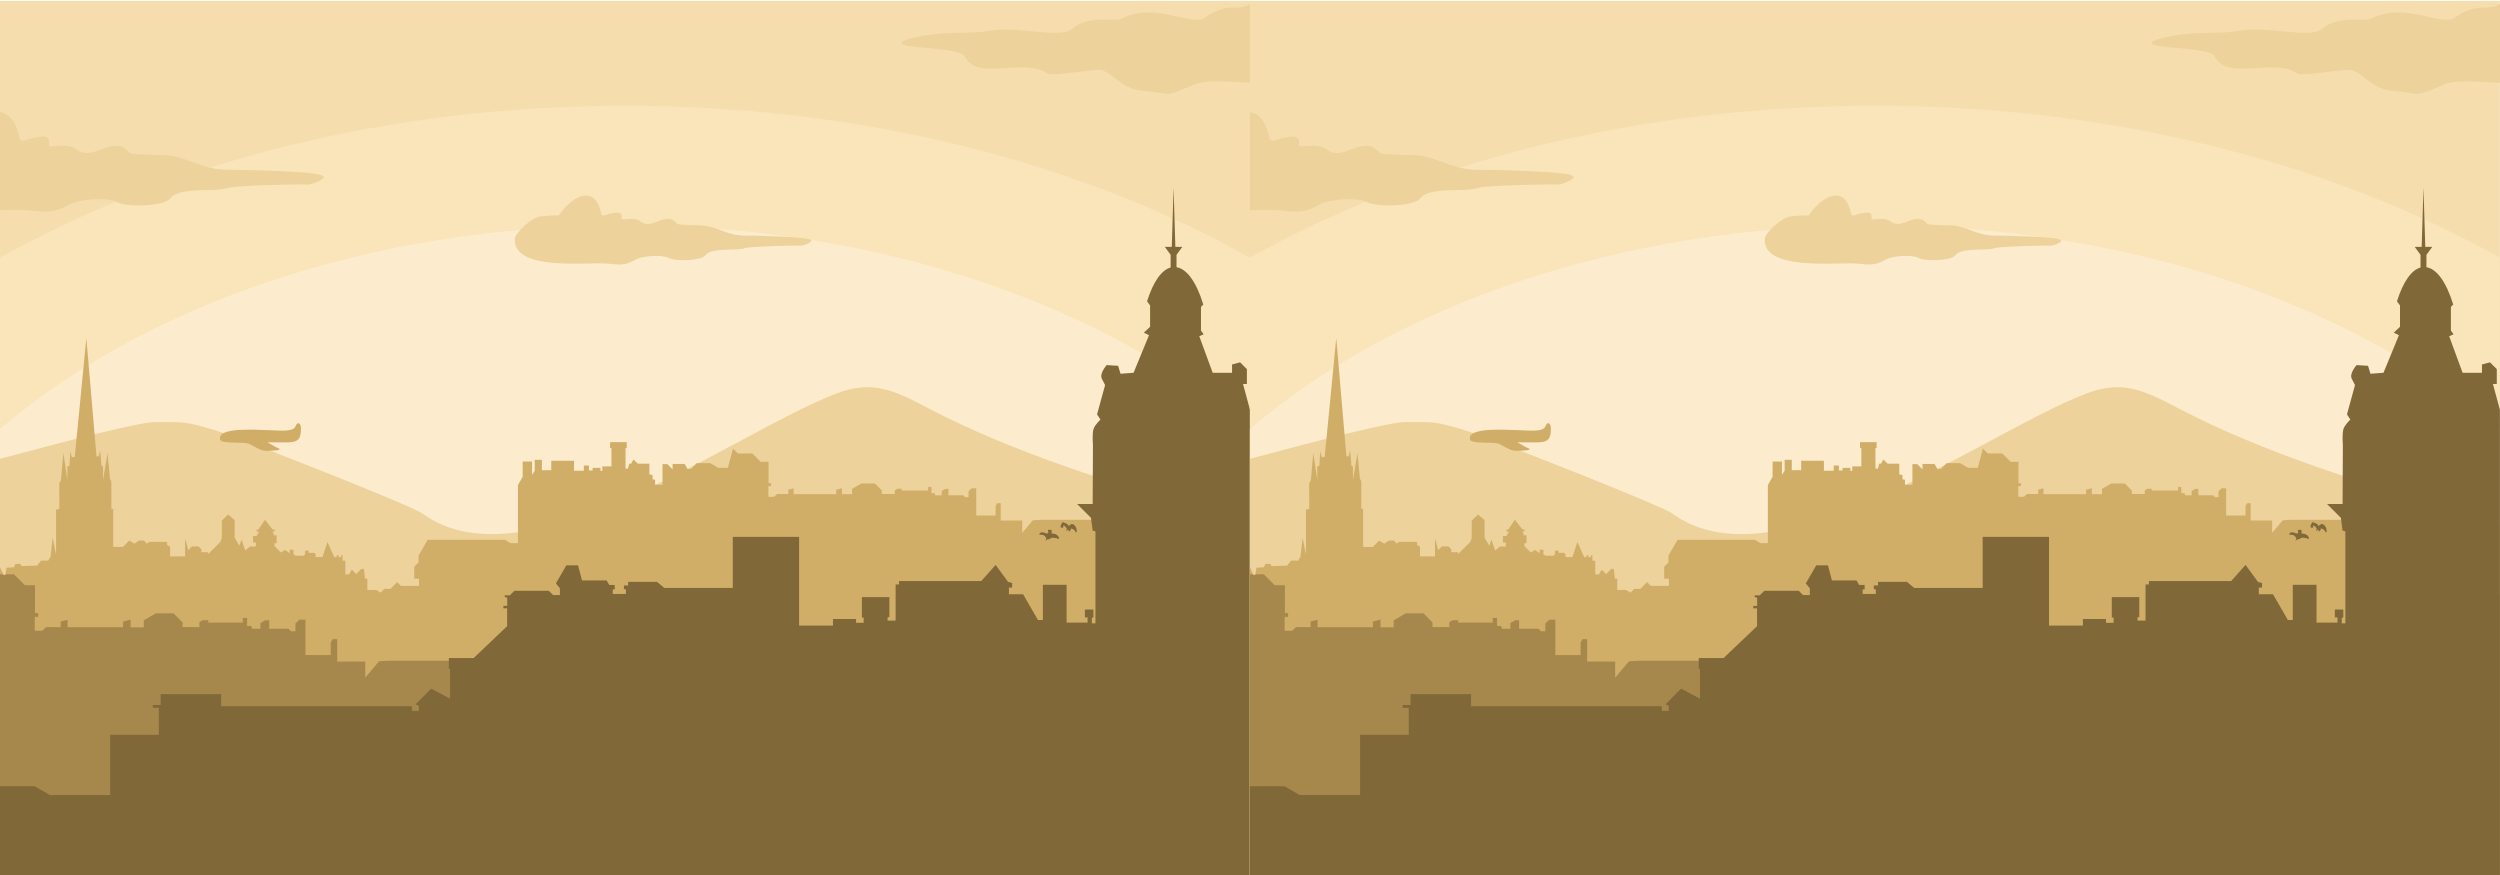
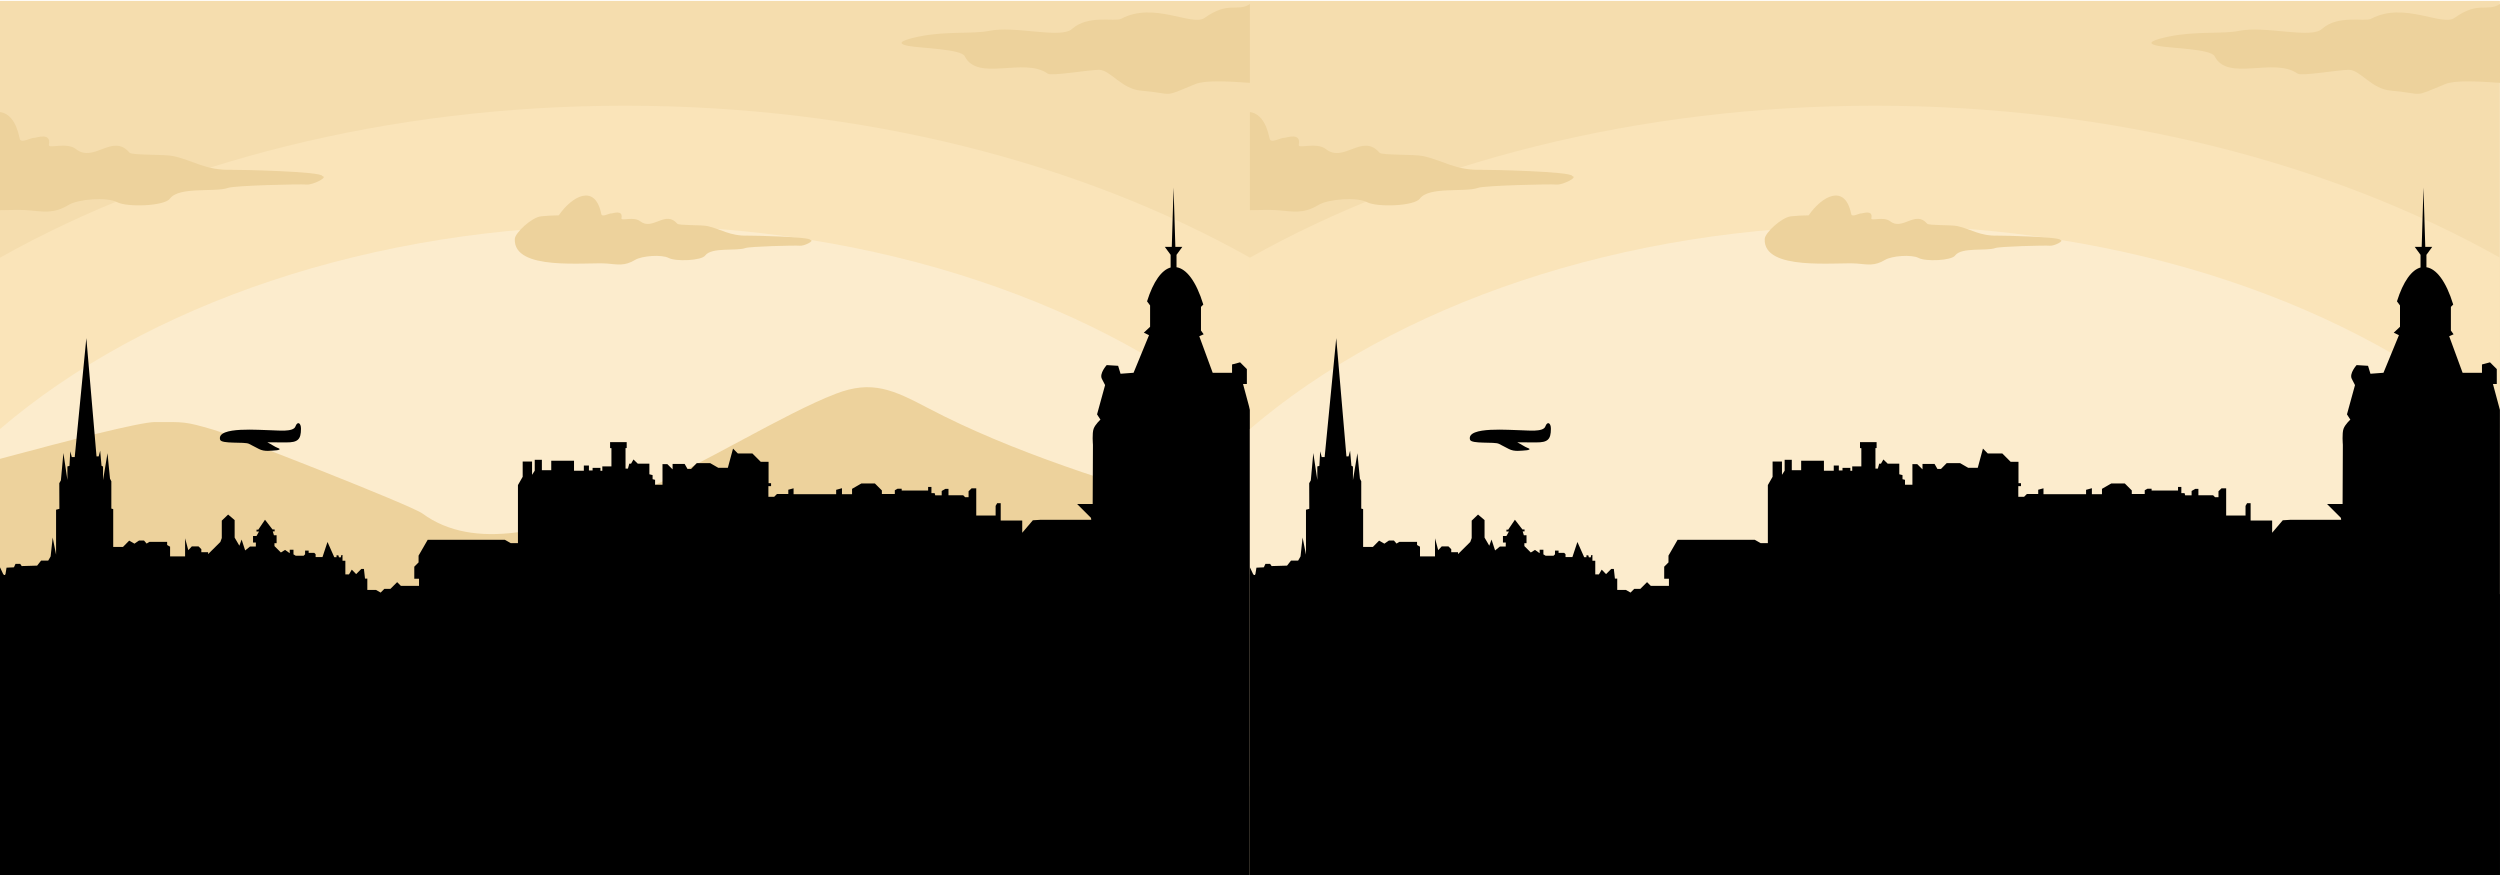
<svg xmlns="http://www.w3.org/2000/svg" version="1.1" id="Calque_1" x="0px" y="0px" viewBox="0 0 2800 980" style="enable-background:new 0 0 2800 980;" xml:space="preserve">
  <style type="text/css">
	.st0{fill-rule:evenodd;clip-rule:evenodd;fill:#F5DDAE;}
	.st1{fill-rule:evenodd;clip-rule:evenodd;fill:#FAE4B9;}
	.st2{fill-rule:evenodd;clip-rule:evenodd;fill:#FCECCD;}
	.st3{fill-rule:evenodd;clip-rule:evenodd;fill:#EDD29C;}
+ 	.st31{fill-rule:evenodd;clip-rule:evenodd;fill:black;}
+ 	.st31 :hover {{fill-rule:evenodd;clip-rule:evenodd;fill:red;}
	.st4{fill-rule:evenodd;clip-rule:evenodd;fill:#D1AE68;}
	.st5{fill-rule:evenodd;clip-rule:evenodd;fill:#A6884C;}
	.st6{fill-rule:evenodd;clip-rule:evenodd;fill:#806838;}
</style>
  <g>
    <rect x="0" y="1" class="st0" width="1400" height="980" />
    <path class="st1" d="M0,288.6V981h1400V288.6c-189.2-106.2-433.4-170.2-700-170.2S189.2,182.4,0,288.6z" />
    <path class="st2" d="M0,480.5V981h1400V480.5c-162.4-138.8-415.6-228.1-700-228.1C415.6,252.3,162.4,341.6,0,480.5z" />
    <path class="st3" d="M1039.5,457.1c-39.2-20.6-62.9-31.7-103.4-16.1c-115.9,44.6-347.1,219.3-463,134.1   c-12.2-9-209.9-86.7-234.4-93.9c-32.2-9.4-32.2-8.5-65.2-8.5c-16.2,0-95.1,20-173.5,41.2V981h1400V587.8   c-20.7-7.9-41-13.6-49.8-16.2C1249.7,542.7,1133.2,506.4,1039.5,457.1z" />
    <polygon class="st4" points="1387.6,641.9 1350.1,641.9 1350.1,606.9 1354.7,606.9 1354.7,599.9 1337.6,582.8 1337.6,570.4    1330.5,570.4 1330.5,582.2 1165,582.2 1156.8,582.7 1144.9,596.7 1144.9,583 1120.8,583 1120.8,563.6 1116.8,563.6 1115.1,566.6    1115.1,577.4 1093.4,577.4 1093.4,546.9 1088.2,546.9 1084.8,550.2 1084.8,556.9 1081,556.9 1078.8,554.7 1062.3,554.7    1062.3,547.5 1058.9,547.5 1054.7,549.9 1054.7,554.8 1047.5,554.8 1046.8,552.3 1043.2,552.3 1043.2,545.4 1039.5,545.4    1039.5,549.4 1009.9,549.4 1009.9,547.4 1005.2,547.4 1002.2,549.1 1002.2,553.3 987.7,553.3 987.7,549.3 979.9,541.5 964.7,541.5    954.3,547.5 954.3,553.5 943,553.5 943,546.8 936.5,548.6 936.5,553.5 888.8,553.5 888.8,546.9 882.9,548.5 882.9,553.3    870.2,553.3 867.1,556.4 860.6,556.4 860.6,544.5 863.6,544.5 863.6,541.2 860.8,541.2 860.8,517.2 852,517.2 842.7,507.9    826.4,507.9 821,502.4 815.2,523.9 804.4,523.9 795.4,518.7 780.4,518.7 774,525.2 770,525.2 766.8,519.6 753.3,519.6 753.3,525.7    747.4,519.8 742,519.8 742,542.9 733.7,542.9 733.7,537.4 730.9,536.7 730.9,532.1 727.3,531.2 727.3,519.3 714.3,519.3    709.5,514.6 706.8,519.3 704.8,519.3 703.3,524.8 700.6,524.8 700.6,501.8 701.9,501.8 701.9,495.2 683.3,495.2 683.3,501.9    684.8,501.9 684.8,522.4 674.6,522.4 674.6,527.3 672.5,527.3 672.5,524 663.7,524 663.7,526.9 659.6,526.9 659.6,521.4    653.9,521.4 653.9,527.2 642.9,527.2 642.9,516 617.4,516 617.4,526.6 606.9,526.6 606.9,515 598.9,515 598.9,527.2 595.9,531.8    595.9,516.9 585.4,516.9 585.4,534 580.1,543.3 580.1,608.3 572,608.3 565.5,604.6 479,604.6 468.8,622.3 468.8,629.9 464,634.7    464,648.2 469.3,648.2 469.3,656.2 449,656.2 444.8,652 437.3,659.5 430.5,659.5 426.3,663.7 421.1,660.7 411.4,660.7 411.4,648    408.8,648 407.6,637.2 404.7,637.2 398.9,643 394,638 390.9,643.3 386.8,643.3 386.8,628 383.6,628 383.6,621.6 382.4,621.6    381.7,624.2 379.6,624.2 379,622 376.9,622 376.9,624.1 374.4,624.1 366.8,607 361.2,623.9 353.5,623.9 353.5,620.7 352,619.2    345.7,619.2 345.7,616.7 341.7,616.7 341.7,620.8 340.1,622.4 331.2,622.4 328.7,620.9 328.7,615.7 324.5,615.7 324.5,619.6    319.3,615.9 314.6,618.8 307.4,611.6 307.4,608.4 309.8,608.4 309.8,599.5 306.8,599.5 305.5,595.2 307.6,595.2 307.6,593    305.2,593 296.8,582.1 289.3,593.2 287.3,593.2 287.3,595.3 290.1,595.3 287.3,600.3 283.4,600.3 283.4,607.6 286.6,607.6    286.5,612.1 280,612.1 274.6,616.5 270.6,604.3 268.1,611.2 262.8,602.1 262.8,582.5 255.5,576.3 248.4,583.1 248.4,602.6    246.8,607 233.1,620.6 233.1,618.5 225.5,618.5 225.5,615.1 222.4,612 214.8,612 210.9,616.2 207.3,602.9 207.3,623.2 190.5,623.2    190.5,612.3 187.2,610.4 187.2,606.9 167.4,606.9 164.2,608.8 161.3,605.4 155.7,605.4 150.6,608.9 144.7,605.5 137.7,612.6    126.8,612.6 126.8,570.2 124.7,569.6 124.7,539 123.2,536.1 120.4,507.6 115.4,537.7 115.4,522.5 113.7,521.7 112.2,504.8    110.5,511.2 108.1,511.2 96.7,378.7 83.7,511.9 80.4,511.9 78.7,505.5 77.8,521.8 75.5,522.4 75.5,537.6 71,507.4 68.2,538    66.4,541.2 66.5,569.9 62.8,570.9 62.8,621.2 59,602 56.7,623.2 54,627.9 46,627.9 41.6,633.5 24.3,634 22.6,631.5 17.4,631.5    15.6,635.4 7.3,635.8 6,644 4.1,644.1 0,635.4 0,981 1400,981 1400,665.6 1393.5,663.9  " />
    <polygon class="st5" points="778.2,873.9 764.6,860.4 753.9,860.4 742.4,848.9 732.7,846.3 725.1,817.7 676.3,817.7 676.3,772.1    682.3,772.1 682.3,763 660,740.7 660,724.6 650.8,724.6 650.8,740 435.3,740 424.6,740.6 409.1,758.9 409.1,741 377.7,741    377.7,715.8 372.6,715.8 370.4,719.6 370.4,733.7 342.1,733.7 342.1,694 335.3,694 330.9,698.4 330.9,707 325.9,707 323.1,704.2    301.5,704.2 301.5,694.7 297.1,694.7 291.7,697.9 291.7,704.2 282.3,704.2 281.5,701.1 276.8,701.1 276.8,692.1 271.9,692.1    271.9,697.3 233.3,697.3 233.3,694.6 227.2,694.6 223.3,696.8 223.3,702.3 204.5,702.3 204.5,697.1 194.3,686.9 174.6,686.9    161,694.8 161,702.6 146.3,702.6 146.3,693.9 137.8,696.2 137.8,702.5 75.7,702.5 75.7,694.1 68,696.1 68,702.4 51.5,702.4    47.4,706.4 38.9,706.4 38.9,690.9 42.8,690.9 42.8,686.6 39.2,686.6 39.2,655.4 27.8,655.4 15.6,643.2 6.1,643.2 6,644 4.1,644.1    3.7,643.2 0,643.2 0,981 805.5,981 805.5,885.8 793.7,873.9  " />
    <path class="st6" d="M1396.5,430.1v-16.7l-7.6-7.6l-9,2.4v9.3h-21.7l-15-40.9l4.9-2.2l-3-4.2v-26.5l2.6-2.6   c-8.1-26.4-19-40.1-30-41.8v-13.9l6.5-8.9h-7.8l-2-66.5l-2,66.5h-7.8l6.5,8.9v14.2c-9.9,2.7-19.4,15.5-26.4,37.9l3.4,4.6V366   l-7,6.6l5.8,2.8l-17.3,42.1l-14.6,1.1l-2.7-8.9l-12.8-0.8c0,0-8.5,9.4-5.4,15.4c3.1,5.9,3.6,7,3.6,7l-9,32.8l3.8,5.9   c0,0-5.7,5.1-7.6,10.1s-0.8,18-0.8,18l-0.3,66.4h-17.4l15.5,15.5l1.9,14.3l3.1,0.8v103h-4v-6.3h1.7v-9.1h-9.5v8.8h3v5.8h-23.5V655   H1168v39.4h-5.5l-16.6-28.8H1130v-7.5h3.6V653l-4.5-1.2l-14-19.1l-16.1,18.1h-92.1v3.8h-3.8v40.5h-9v-3.8h2v-22.5h-30.8v22.8h2v5.9   h-8.5v-4.2h-25.9v7.4H895v-99.4h-74.3v57.2H744l-8.1-6.8h-32.4v4h-4.7v4.2h2.2v5.3h-14.7v-5.1h2.2v-5h-6.2l-2.9-5h-27.5l-4.5-16.9   h-13.1l-11.7,20.2l4.5,5.5v7.6h-7.6l-4.8-4.8h-38.6l-5.1,5.1h-5.7v1.9l2.8,0.7v9.2h-4.3v2.7h4.2v20L530.5,737h-27.8v12l1.4,0.4   v33.1l-21.2-11.2l-17.4,17.5l3.6,1.9v5.5h-7.8V791H247.7v-13.6h-67.8v12.2h-8.8v3.1h6.8V823h-54.5v67.5H55.9l-17.1-9.9H0V981h1400   V469.2v-10.1l-7.8-29H1396.5z" />
    <g>
      <path class="st3" d="M361,197.2c0.4-5.2-93.7-7.2-101.5-7c-29.2,0.8-43.1-10.5-65.5-15.4c-10-2.2-46.2-0.7-48.9-3.8    c-19.1-22.4-39.8,12-60-4c-10.5-8.3-31.6,0.2-30.4-4.9c3.2-14.3-14.4-7.7-15.6-7.8c-4.9-0.4-15.8,7.2-17.1,0.7    c-4-19.6-12.2-28.2-22-29.5v109.9c13.2-0.3,24.4-0.5,31.5,0.1c17,1.4,28.3,4.3,45.2-5.9c11.3-6.9,43.4-9,54.4-3.2    c11.3,6,53,4.5,59.2-3.9c10.3-14,50.7-6.8,65.2-12.1c7.1-2.6,79.9-4.4,88.4-3.7C350.3,207.1,368,198.6,361,197.2z" />
      <path class="st3" d="M1255.8,21c-7.1,3.8-36.9-4.9-55.1,11.4c-12.6,11.4-63.1-3.9-93.2,2.2c-17.9,3.7-47.6,0-78.1,6.3    c-14.9,3.1-29.1,7.4-11.6,10.6c13.9,2.6,58.6,3.3,62.7,11.5c14.4,29,66.4,0.6,93,19.5c4.2,3,45.7-4.3,57.4-4.3    c12.6,0,25.1,21.4,46.9,23.3c39.3,3.4,22.4,8.6,60.9-7.3c10.7-4.4,35.2-3.3,61.4-1.4V4.4c-14.5,9.6-23.6-3.8-50.9,15.6    C1335.2,30,1292.4,1.4,1255.8,21z" />
      <path class="st3" d="M907.8,268.8c0.3-3.6-64.8-5-70.2-4.9c-20.2,0.6-29.8-7.3-45.3-10.7c-6.9-1.5-32-0.5-33.8-2.7    c-13.2-15.5-27.5,8.3-41.5-2.7c-7.3-5.7-21.8,0.2-21-3.4c2.2-9.9-9.9-5.3-10.8-5.4c-3.4-0.3-10.9,5-11.8,0.5    c-7-34.4-32.9-19.7-47.6,1.7c-6.3,0-13.8,0.4-20,1.1c-10.5,1.3-28.9,18.5-29.2,25.2c-2,36.6,80.6,25.8,103.4,27.7    c11.8,1,19.6,3,31.3-4.1c7.8-4.7,30-6.2,37.6-2.2c7.8,4.2,36.7,3.1,40.9-2.7c7.1-9.7,35.1-4.7,45.1-8.4c4.9-1.8,55.3-3.1,61.1-2.6    C900.4,275.7,912.6,269.8,907.8,268.8z" />
    </g>
    <path class="st4" d="M330.9,477.6c-2.3,6.7-20.4,4.3-27,4.3c-11.2,0-61.5-4.8-57.4,10.5c1.4,5.2,27.4,2.1,32.4,4.7l11.2,5.8   c6.1,3.2,13.2,1.9,19.8,1.4c1.2-0.1,6-0.9,1.2-2.6c-3.3-1.2-6.9-4-11.7-6.3l21.2,0.1c13,0.1,16.5-3.3,16.5-15.3   C337.2,473.6,333.1,471.4,330.9,477.6z" />
    <path class="st6" d="M1180.6,597.8c-3.3-0.4-2.9,0.4-2.7-3.7c0-0.9-3.9-1-4.1-0.4c-0.6,1.4,2,3.7-1.6,3.8c-0.3,0-0.5-0.2-0.9-0.3   c-1.7-0.7-6.1-2.3-7.2,0.9c-2.3,0.8,4.4,0.8,4.9,1.4c0.2,0.2,1.4,1.2,1.5,1.2c0.2,0.5,0.8,0.7,1.4,2.5c0.2,0.7-0.7,1.2-0.7,2.7   c0.6,0,1-1.9,2.7-1.9c0.1,0,1.8-0.2,2-0.4c1.9-2.2,4.8-1.1,7.4-0.8c0.8,0.1,3.8,2.4,2.5-1.3   C1185.1,599.6,1182.4,598.1,1180.6,597.8z" />
    <path class="st6" d="M1201.9,587.2c-2.4-1-2.6,0.3-3.4,0.8c-3.2,2-1,0.3-3.3-1.1c-1.6-1-4.1-1.7-4.6-2c-0.9-0.6-3.2,3.9-2.6,5.7   c0.2,0.3,0.8,0.5,1.1,0.5c3.6-0.1,0.7-0.7,2.1-2.5c0.5-0.6,2.8,2.1,3.2,2.7c1.1,1.9-0.6,2.4-0.2,3.1c0.7,1.1,0.8-1.1,1.7-1.1   c1.5,0.1,1,1.3,1,2.3c0.2,0,4-2.7,1.8-3.7c3.1,0.6,3.1,0.1,5.2,2.6c0.9,1.1,0.7,2.2,1.8,1.6   C1206.5,595.9,1205.9,588.9,1201.9,587.2z" />
  </g>
  <g>
    <rect x="1399.9" y="1" class="st0" width="1400" height="980" />
    <path class="st1" d="M1399.9,288.6V981h1400V288.6c-189.2-106.2-433.4-170.2-700-170.2S1589.1,182.4,1399.9,288.6z" />
    <path class="st2" d="M1399.9,480.5V981h1400V480.5c-162.4-138.8-415.6-228.1-700-228.1C1815.5,252.3,1562.3,341.6,1399.9,480.5z" />
-     <path class="st3" d="M2439.4,457.1c-39.2-20.6-62.9-31.7-103.4-16.1c-115.9,44.6-347.1,219.3-463,134.1   c-12.2-9-209.9-86.7-234.4-93.9c-32.2-9.4-32.2-8.5-65.2-8.5c-16.2,0-95.1,20-173.5,41.2V981h1400V587.8   c-20.7-7.9-41-13.6-49.8-16.2C2649.6,542.7,2533.1,506.4,2439.4,457.1z" />
+     <nuxt-link to="/gamemode_theme">
+       <path class="st31" d="M2439.4,457.1c-39.2-20.6-62.9-31.7-103.4-16.1c-115.9,44.6-347.1,219.3-463,134.1   c-12.2-9-209.9-86.7-234.4-93.9c-32.2-9.4-32.2-8.5-65.2-8.5c-16.2,0-95.1,20-173.5,41.2V981h1400V587.8   c-20.7-7.9-41-13.6-49.8-16.2C2649.6,542.7,2533.1,506.4,2439.4,457.1z" />
+     </nuxt-link>
    <polygon class="st4" points="2787.5,641.9 2750,641.9 2750,606.9 2754.6,606.9 2754.6,599.9 2737.5,582.8 2737.5,570.4    2730.4,570.4 2730.4,582.2 2564.9,582.2 2556.7,582.7 2544.8,596.7 2544.8,583 2520.7,583 2520.7,563.6 2516.7,563.6 2515,566.6    2515,577.4 2493.3,577.4 2493.3,546.9 2488.1,546.9 2484.7,550.2 2484.7,556.9 2480.9,556.9 2478.7,554.7 2462.2,554.7    2462.2,547.5 2458.8,547.5 2454.6,549.9 2454.6,554.8 2447.4,554.8 2446.7,552.3 2443.1,552.3 2443.1,545.4 2439.4,545.4    2439.4,549.4 2409.8,549.4 2409.8,547.4 2405.1,547.4 2402.1,549.1 2402.1,553.3 2387.6,553.3 2387.6,549.3 2379.8,541.5    2364.6,541.5 2354.2,547.5 2354.2,553.5 2342.9,553.5 2342.9,546.8 2336.4,548.6 2336.4,553.5 2288.7,553.5 2288.7,546.9    2282.8,548.5 2282.8,553.3 2270.1,553.3 2267,556.4 2260.5,556.4 2260.5,544.5 2263.5,544.5 2263.5,541.2 2260.7,541.2    2260.7,517.2 2251.9,517.2 2242.6,507.9 2226.3,507.9 2220.9,502.4 2215.1,523.9 2204.3,523.9 2195.3,518.7 2180.3,518.7    2173.9,525.2 2169.9,525.2 2166.7,519.6 2153.2,519.6 2153.2,525.7 2147.3,519.8 2141.9,519.8 2141.9,542.9 2133.6,542.9    2133.6,537.4 2130.8,536.7 2130.8,532.1 2127.2,531.2 2127.2,519.3 2114.2,519.3 2109.4,514.6 2106.7,519.3 2104.7,519.3    2103.2,524.8 2100.5,524.8 2100.5,501.8 2101.8,501.8 2101.8,495.2 2083.2,495.2 2083.2,501.9 2084.7,501.9 2084.7,522.4    2074.5,522.4 2074.5,527.3 2072.4,527.3 2072.4,524 2063.6,524 2063.6,526.9 2059.5,526.9 2059.5,521.4 2053.8,521.4 2053.8,527.2    2042.8,527.2 2042.8,516 2017.3,516 2017.3,526.6 2006.8,526.6 2006.8,515 1998.8,515 1998.8,527.2 1995.8,531.8 1995.8,516.9    1985.3,516.9 1985.3,534 1980,543.3 1980,608.3 1971.9,608.3 1965.4,604.6 1878.9,604.6 1868.7,622.3 1868.7,629.9 1863.9,634.7    1863.9,648.2 1869.2,648.2 1869.2,656.2 1848.9,656.2 1844.7,652 1837.2,659.5 1830.4,659.5 1826.2,663.7 1821,660.7 1811.3,660.7    1811.3,648 1808.7,648 1807.5,637.2 1804.6,637.2 1798.8,643 1793.9,638 1790.8,643.3 1786.7,643.3 1786.7,628 1783.5,628    1783.5,621.6 1782.3,621.6 1781.6,624.2 1779.5,624.2 1778.9,622 1776.8,622 1776.8,624.1 1774.3,624.1 1766.7,607 1761.1,623.9    1753.4,623.9 1753.4,620.7 1751.9,619.2 1745.6,619.2 1745.6,616.7 1741.6,616.7 1741.6,620.8 1740,622.4 1731.1,622.4    1728.6,620.9 1728.6,615.7 1724.4,615.7 1724.4,619.6 1719.2,615.9 1714.5,618.8 1707.3,611.6 1707.3,608.4 1709.7,608.4    1709.7,599.5 1706.7,599.5 1705.4,595.2 1707.5,595.2 1707.5,593 1705.1,593 1696.7,582.1 1689.2,593.2 1687.2,593.2 1687.2,595.3    1690,595.3 1687.2,600.3 1683.3,600.3 1683.3,607.6 1686.5,607.6 1686.4,612.1 1679.9,612.1 1674.5,616.5 1670.5,604.3 1668,611.2    1662.7,602.1 1662.7,582.5 1655.4,576.3 1648.3,583.1 1648.3,602.6 1646.7,607 1633,620.6 1633,618.5 1625.4,618.5 1625.4,615.1    1622.3,612 1614.7,612 1610.8,616.2 1607.2,602.9 1607.2,623.2 1590.4,623.2 1590.4,612.3 1587.1,610.4 1587.1,606.9 1567.3,606.9    1564.1,608.8 1561.2,605.4 1555.6,605.4 1550.5,608.9 1544.6,605.5 1537.6,612.6 1526.7,612.6 1526.7,570.2 1524.6,569.6    1524.6,539 1523.1,536.1 1520.3,507.6 1515.3,537.7 1515.3,522.5 1513.6,521.7 1512.1,504.8 1510.4,511.2 1508,511.2 1496.6,378.7    1483.6,511.9 1480.3,511.9 1478.6,505.5 1477.7,521.8 1475.4,522.4 1475.4,537.6 1470.9,507.4 1468.1,538 1466.3,541.2    1466.4,569.9 1462.7,570.9 1462.7,621.2 1458.9,602 1456.6,623.2 1453.9,627.9 1445.9,627.9 1441.5,633.5 1424.2,634 1422.5,631.5    1417.3,631.5 1415.5,635.4 1407.2,635.8 1405.9,644 1404,644.1 1399.9,635.4 1399.9,981 2799.9,981 2799.9,665.6 2793.4,663.9  " />
    <polygon class="st5" points="2178.1,873.9 2164.5,860.4 2153.8,860.4 2142.3,848.9 2132.6,846.3 2125,817.7 2076.2,817.7    2076.2,772.1 2082.2,772.1 2082.2,763 2059.9,740.7 2059.9,724.6 2050.7,724.6 2050.7,740 1835.2,740 1824.5,740.6 1809,758.9    1809,741 1777.6,741 1777.6,715.8 1772.5,715.8 1770.3,719.6 1770.3,733.7 1742,733.7 1742,694 1735.2,694 1730.8,698.4    1730.8,707 1725.8,707 1723,704.2 1701.4,704.2 1701.4,694.7 1697,694.7 1691.6,697.9 1691.6,704.2 1682.2,704.2 1681.4,701.1    1676.7,701.1 1676.7,692.1 1671.8,692.1 1671.8,697.3 1633.2,697.3 1633.2,694.6 1627.1,694.6 1623.2,696.8 1623.2,702.3    1604.4,702.3 1604.4,697.1 1594.2,686.9 1574.5,686.9 1560.9,694.8 1560.9,702.6 1546.2,702.6 1546.2,693.9 1537.7,696.2    1537.7,702.5 1475.6,702.5 1475.6,694.1 1467.9,696.1 1467.9,702.4 1451.4,702.4 1447.3,706.4 1438.8,706.4 1438.8,690.9    1442.7,690.9 1442.7,686.6 1439.1,686.6 1439.1,655.4 1427.7,655.4 1415.5,643.2 1406,643.2 1405.9,644 1404,644.1 1403.6,643.2    1399.9,643.2 1399.9,981 2205.4,981 2205.4,885.8 2193.6,873.9  " />
    <path class="st6" d="M2796.4,430.1v-16.7l-7.6-7.6l-9,2.4v9.3h-21.7l-15-40.9l4.9-2.2l-3-4.2v-26.5l2.6-2.6   c-8.1-26.4-19-40.1-30-41.8v-13.9l6.5-8.9h-7.8l-2-66.5l-2,66.5h-7.8l6.5,8.9v14.2c-9.9,2.7-19.4,15.5-26.4,37.9l3.4,4.6V366   l-7,6.6l5.8,2.8l-17.3,42.1l-14.6,1.1l-2.7-8.9l-12.8-0.8c0,0-8.5,9.4-5.4,15.4c3.1,5.9,3.6,7,3.6,7l-9,32.8l3.8,5.9   c0,0-5.7,5.1-7.6,10.1s-0.8,18-0.8,18l-0.3,66.4h-17.4l15.5,15.5l1.9,14.3l3.1,0.8v103h-4v-6.3h1.7v-9.1h-9.5v8.8h3v5.8h-23.5V655   h-26.6v39.4h-5.5l-16.6-28.8h-15.9v-7.5h3.6V653l-4.5-1.2l-14-19.1l-16.1,18.1h-92.1v3.8h-3.8v40.5h-9v-3.8h2v-22.5h-30.8v22.8h2   v5.9h-8.5v-4.2h-25.9v7.4h-37.9v-99.4h-74.3v57.2h-76.7l-8.1-6.8h-32.4v4h-4.7v4.2h2.2v5.3h-14.7v-5.1h2.2v-5h-6.2l-2.9-5h-27.5   l-4.5-16.9h-13.1l-11.7,20.2l4.5,5.5v7.6h-7.6l-4.8-4.8H1976l-5.1,5.1h-5.7v1.9l2.8,0.7v9.2h-4.3v2.7h4.2v20l-37.5,35.7h-27.8v12   l1.4,0.4v33.1l-21.2-11.2l-17.4,17.5l3.6,1.9v5.5h-7.8V791h-213.6v-13.6h-67.8v12.2h-8.8v3.1h6.8V823h-54.5v67.5h-67.5l-17.1-9.9   h-38.8V981h1400V469.2v-10.1l-7.8-29H2796.4z" />
    <g>
      <path class="st3" d="M1760.9,197.2c0.4-5.2-93.7-7.2-101.5-7c-29.2,0.8-43.1-10.5-65.5-15.4c-10-2.2-46.2-0.7-48.9-3.8    c-19.1-22.4-39.8,12-60-4c-10.5-8.3-31.6,0.2-30.4-4.9c3.2-14.3-14.4-7.7-15.6-7.8c-4.9-0.4-15.8,7.2-17.1,0.7    c-4-19.6-12.2-28.2-22-29.5v109.9c13.2-0.3,24.4-0.5,31.5,0.1c17,1.4,28.3,4.3,45.2-5.9c11.3-6.9,43.4-9,54.4-3.2    c11.3,6,53,4.5,59.2-3.9c10.3-14,50.7-6.8,65.2-12.1c7.1-2.6,79.9-4.4,88.4-3.7C1750.2,207.1,1767.9,198.6,1760.9,197.2z" />
      <path class="st3" d="M2655.7,21c-7.1,3.8-36.9-4.9-55.1,11.4c-12.6,11.4-63.1-3.9-93.2,2.2c-17.9,3.7-47.6,0-78.1,6.3    c-14.9,3.1-29.1,7.4-11.6,10.6c13.9,2.6,58.6,3.3,62.7,11.5c14.4,29,66.4,0.6,93,19.5c4.2,3,45.7-4.3,57.4-4.3    c12.6,0,25.1,21.4,46.9,23.3c39.3,3.4,22.4,8.6,60.9-7.3c10.7-4.4,35.2-3.3,61.4-1.4V4.4c-14.5,9.6-23.6-3.8-50.9,15.6    C2735.1,30,2692.3,1.4,2655.7,21z" />
      <path class="st3" d="M2307.7,268.8c0.3-3.6-64.8-5-70.2-4.9c-20.2,0.6-29.8-7.3-45.3-10.7c-6.9-1.5-32-0.5-33.8-2.7    c-13.2-15.5-27.5,8.3-41.5-2.7c-7.3-5.7-21.8,0.2-21-3.4c2.2-9.9-9.9-5.3-10.8-5.4c-3.4-0.3-10.9,5-11.8,0.5    c-7-34.4-32.9-19.7-47.6,1.7c-6.3,0-13.8,0.4-20,1.1c-10.5,1.3-28.9,18.5-29.2,25.2c-2,36.6,80.6,25.8,103.4,27.7    c11.8,1,19.6,3,31.3-4.1c7.8-4.7,30-6.2,37.6-2.2c7.8,4.2,36.7,3.1,40.9-2.7c7.1-9.7,35.1-4.7,45.1-8.4c4.9-1.8,55.3-3.1,61.1-2.6    C2300.3,275.7,2312.5,269.8,2307.7,268.8z" />
    </g>
    <path class="st4" d="M1730.8,477.6c-2.3,6.7-20.4,4.3-27,4.3c-11.2,0-61.5-4.8-57.4,10.5c1.4,5.2,27.4,2.1,32.4,4.7l11.2,5.8   c6.1,3.2,13.2,1.9,19.8,1.4c1.2-0.1,6-0.9,1.2-2.6c-3.3-1.2-6.9-4-11.7-6.3l21.2,0.1c13,0.1,16.5-3.3,16.5-15.3   C1737.1,473.6,1733,471.4,1730.8,477.6z" />
    <path class="st6" d="M2580.5,597.8c-3.3-0.4-2.9,0.4-2.7-3.7c0-0.9-3.9-1-4.1-0.4c-0.6,1.4,2,3.7-1.6,3.8c-0.3,0-0.5-0.2-0.9-0.3   c-1.7-0.7-6.1-2.3-7.2,0.9c-2.3,0.8,4.4,0.8,4.9,1.4c0.2,0.2,1.4,1.2,1.5,1.2c0.2,0.5,0.8,0.7,1.4,2.5c0.2,0.7-0.7,1.2-0.7,2.7   c0.6,0,1-1.9,2.7-1.9c0.1,0,1.8-0.2,2-0.4c1.9-2.2,4.8-1.1,7.4-0.8c0.8,0.1,3.8,2.4,2.5-1.3C2585,599.6,2582.3,598.1,2580.5,597.8z   " />
    <path class="st6" d="M2601.8,587.2c-2.4-1-2.6,0.3-3.4,0.8c-3.2,2-1,0.3-3.3-1.1c-1.6-1-4.1-1.7-4.6-2c-0.9-0.6-3.2,3.9-2.6,5.7   c0.2,0.3,0.8,0.5,1.1,0.5c3.6-0.1,0.7-0.7,2.1-2.5c0.5-0.6,2.8,2.1,3.2,2.7c1.1,1.9-0.6,2.4-0.2,3.1c0.7,1.1,0.8-1.1,1.7-1.1   c1.5,0.1,1,1.3,1,2.3c0.2,0,4-2.7,1.8-3.7c3.1,0.6,3.1,0.1,5.2,2.6c0.9,1.1,0.7,2.2,1.8,1.6   C2606.4,595.9,2605.8,588.9,2601.8,587.2z" />
  </g>
</svg>
